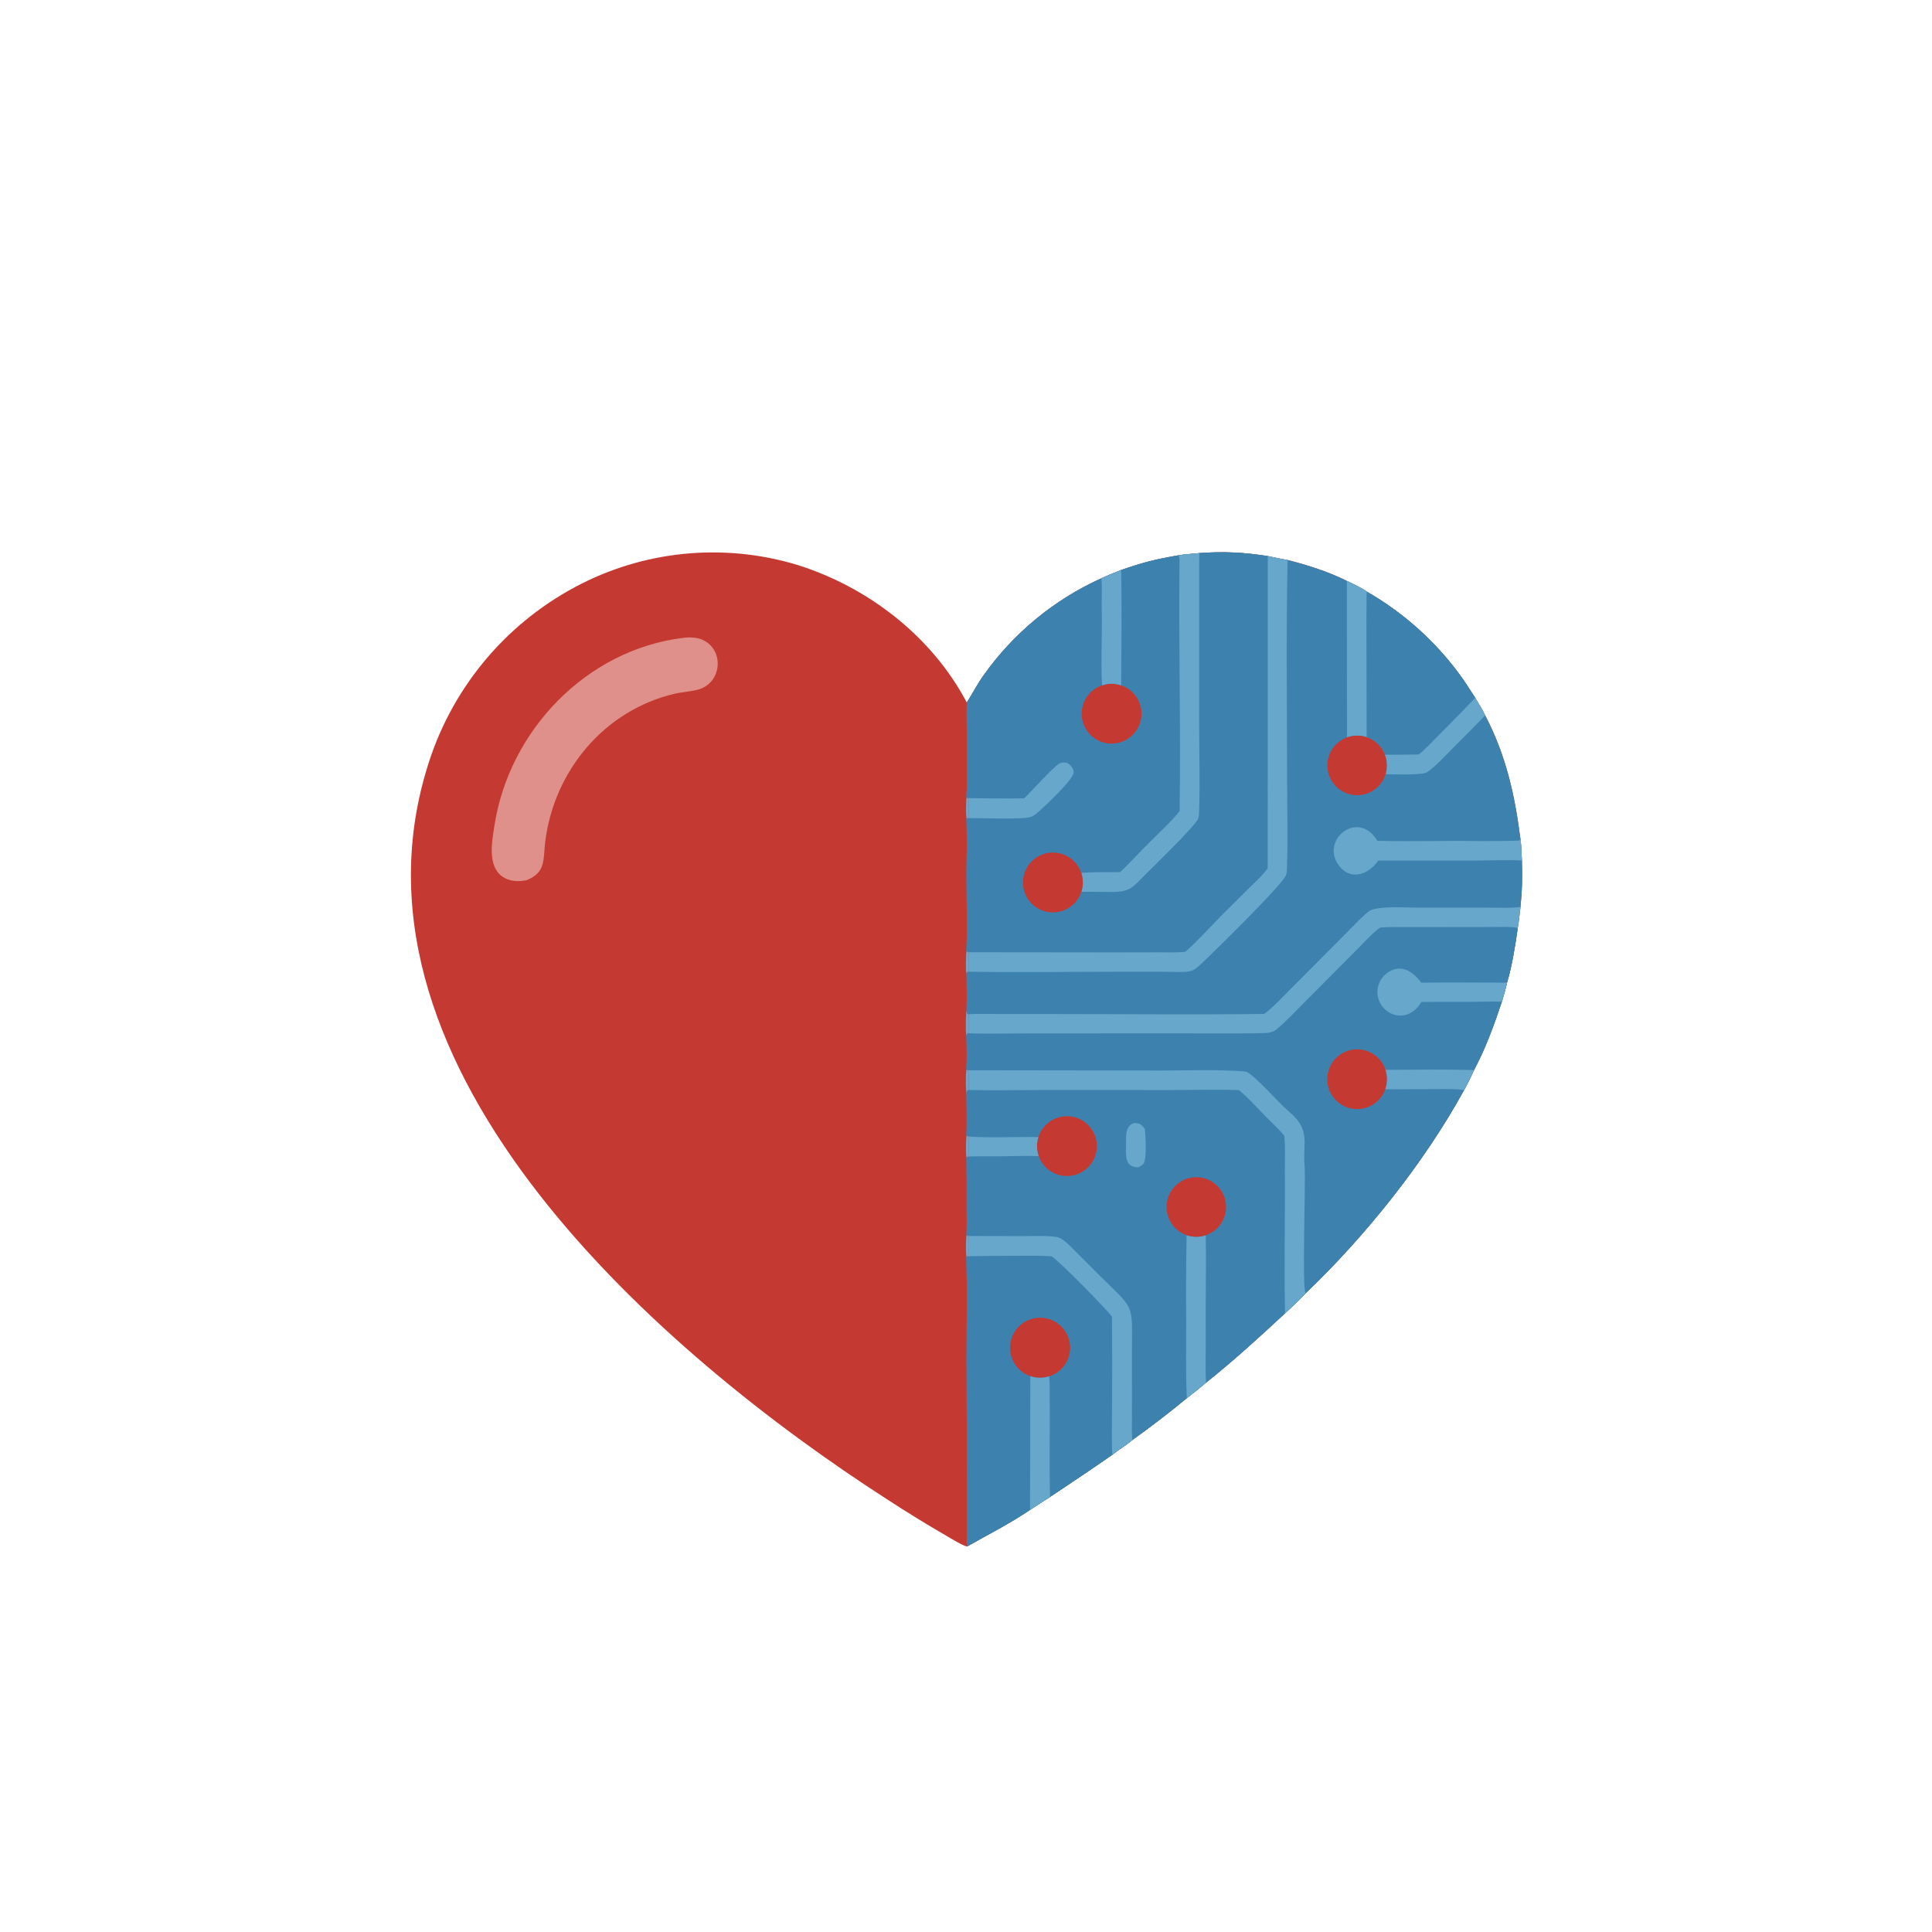
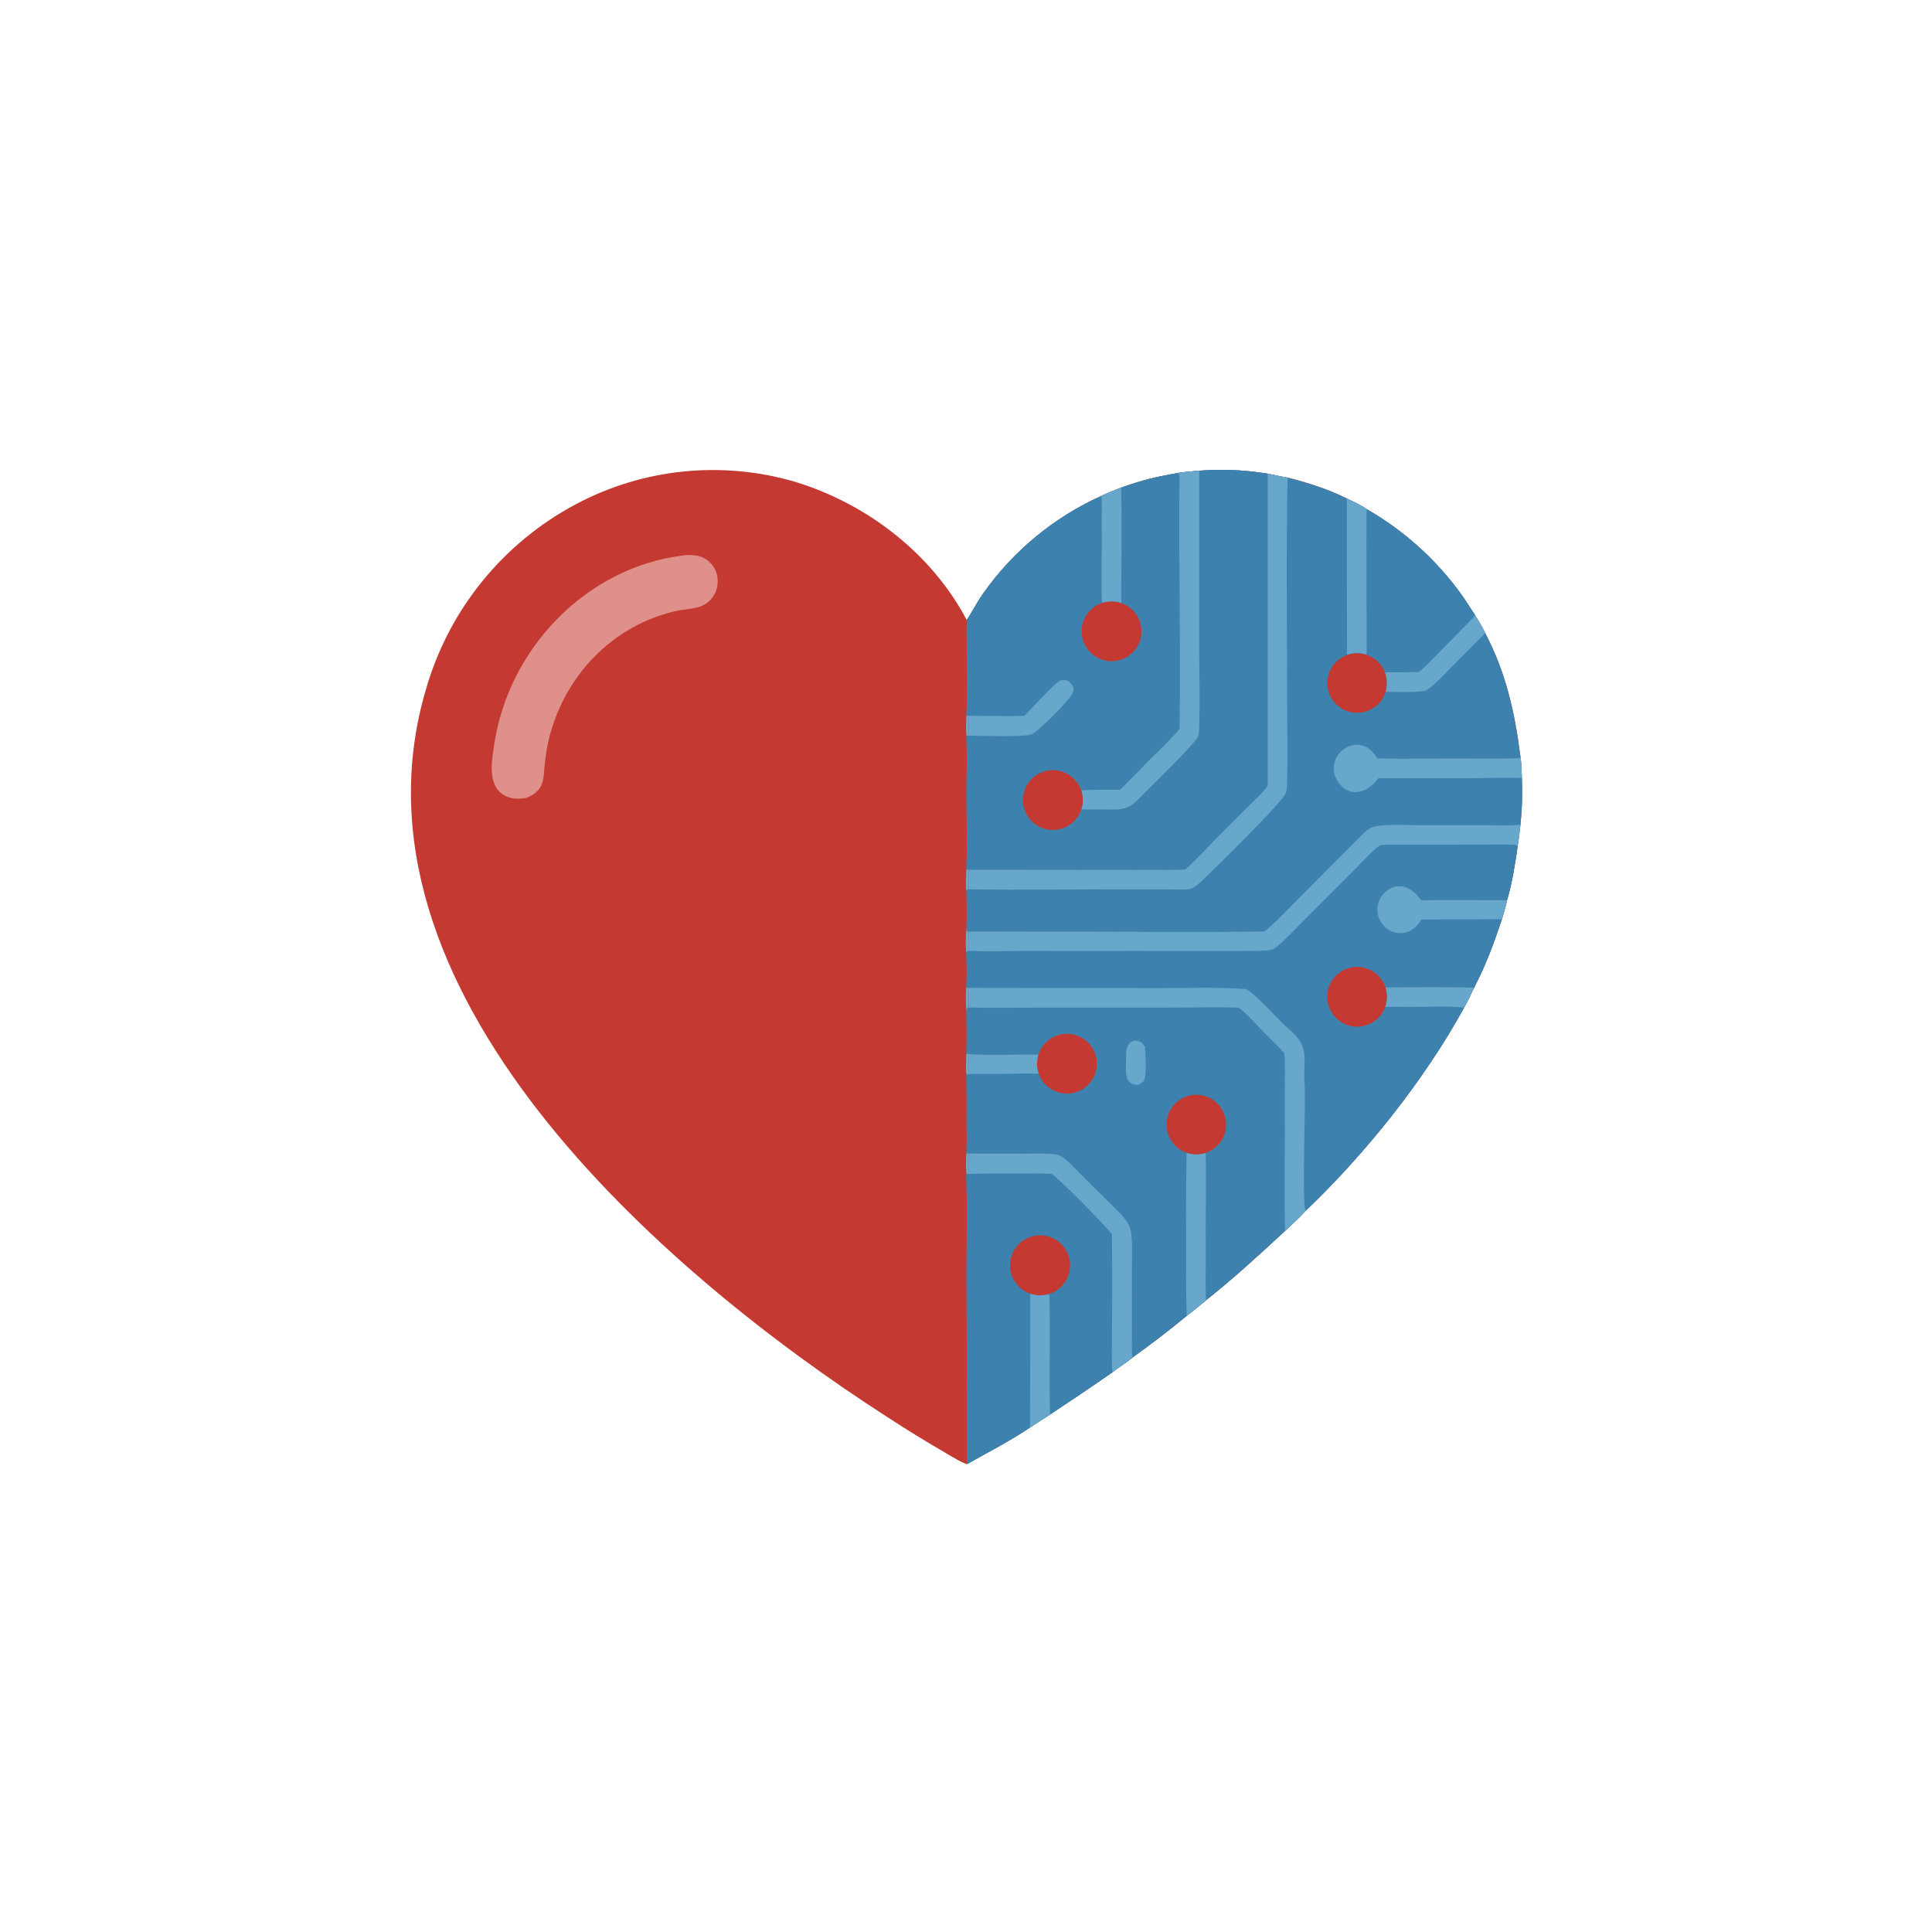
<svg xmlns="http://www.w3.org/2000/svg" viewBox="0 0 1024 1024" role="img" aria-label="Blood pressure monitor">
-   <g transform="translate(512 555.68) scale(0.7) translate(-518 -521.5)">
+   <g transform="translate(512 512) scale(0.7) translate(-518 -521.5)">
    <path fill="#C43A32" d="M694.575 146.49C712.771 145.066 728.459 145.919 746.511 148.72C750.914 149.598 757.177 151.033 761.487 151.687C776.241 155.385 792.761 160.651 806.372 167.514C810.153 169.32 818.531 173.244 821.531 175.672C849.205 191.562 873.24 213.079 892.084 238.834C896.273 244.542 899.71 250.183 903.584 256.08C906.163 260.336 909.047 264.891 911.128 269.375C926.826 299.437 933.537 329.333 937.766 362.649C938.596 367.712 938.566 374.046 938.931 379.232C939.348 391.957 939.174 401.647 937.834 414.405C937.116 419.633 936.688 425.229 935.759 430.355C934.066 442.699 931.312 459.804 927.656 471.698C926.626 476.554 925.139 481.377 923.753 486.15C917.85 503.859 911.429 521.414 902.657 537.949C900.109 543.515 898.101 547.689 895.12 553.048C865.114 607.858 820.424 663.692 775.116 706.928C770.039 712.356 765.031 717.063 759.584 722.066C740.145 740.102 720.501 758.096 699.732 774.602C694.861 778.769 690.272 782.389 685.198 786.315C671.871 797.325 658.16 807.862 644.09 817.906C639.605 821.763 633.565 825.33 628.863 829.1C612.769 840.305 597.908 850.27 581.672 861.052C576.662 864.354 571.451 867.545 566.501 870.871C551.256 881.235 534.746 889.54 518.847 898.578C516.25 898.506 505.998 892.204 503.257 890.603C487.972 881.758 472.928 872.502 458.142 862.845C288.564 753.736 40.452 538.965 109.588 310.321C127.073 251.026 167.626 201.229 222.152 172.1C273.479 144.619 333.582 138.52 389.383 155.13C443.4 171.782 492.029 209.277 518.565 259.529C522.921 253.119 525.922 246.594 531.005 239.462C553.693 207.269 584.599 181.749 620.503 165.561C625.261 163.305 630.55 161.262 635.452 159.261C652.699 153.325 660.663 151.337 678.612 148.2C680.107 147.726 692.305 146.694 694.575 146.49Z" />
    <path fill="#3D82AF" d="M694.575 146.49C712.771 145.066 728.459 145.919 746.511 148.72C750.914 149.598 757.177 151.033 761.487 151.687C776.241 155.385 792.761 160.651 806.372 167.514C810.153 169.32 818.531 173.244 821.531 175.672C849.205 191.562 873.24 213.079 892.084 238.834C896.273 244.542 899.71 250.183 903.584 256.08C906.163 260.336 909.047 264.891 911.128 269.375C926.826 299.437 933.537 329.333 937.766 362.649C938.596 367.712 938.566 374.046 938.931 379.232C939.348 391.957 939.174 401.647 937.834 414.405C937.116 419.633 936.688 425.229 935.759 430.355C934.066 442.699 931.312 459.804 927.656 471.698C926.626 476.554 925.139 481.377 923.753 486.15C917.85 503.859 911.429 521.414 902.657 537.949C900.109 543.515 898.101 547.689 895.12 553.048C865.114 607.858 820.424 663.692 775.116 706.928C770.039 712.356 765.031 717.063 759.584 722.066C740.145 740.102 720.501 758.096 699.732 774.602C694.861 778.769 690.272 782.389 685.198 786.315C671.871 797.325 658.16 807.862 644.09 817.906C639.605 821.763 633.565 825.33 628.863 829.1C612.769 840.305 597.908 850.27 581.672 861.052C576.662 864.354 571.451 867.545 566.501 870.871C551.256 881.235 534.746 889.54 518.847 898.578L518.458 755.24C518.452 730.206 518.912 704.072 518.329 679.145L519.197 678.845C520.787 677.171 520.183 666.458 520.145 663.537L518.284 663.207C518.76 658.024 518.483 647.313 518.487 641.685C518.566 629.075 518.508 616.464 518.313 603.854L519.814 603.333C520.302 599.192 520.116 592.569 520.12 588.229L518.29 587.699C518.705 577.863 518.428 567.007 518.369 557.093C518.377 555.52 518.282 554.89 518.83 553.389L520.029 552.952C520.217 548.17 520.07 542.865 520.036 538.041L518.246 537.877C518.733 529.822 518.567 520.081 518.255 511.992C518.725 510.385 518.287 511.004 519.512 510.003C520.514 507.395 520.376 498.434 519.878 495.652L518.743 494.935L518.272 492.735C518.784 484.419 518.478 473.298 518.292 464.877L518.696 463.827L520.051 463.375C520.107 460.324 520.376 451.428 519.973 448.676L518.275 448.126C519.259 425.311 518.011 401.704 518.478 378.806C518.687 368.523 518.665 357.565 518.314 347.297L519.983 347.101C520.253 342.378 520.124 336.819 520.13 332.033L518.312 331.883C519.451 309.762 518.264 282.215 518.565 259.529C522.921 253.119 525.922 246.594 531.005 239.462C553.693 207.269 584.599 181.749 620.503 165.561C625.261 163.305 630.55 161.262 635.452 159.261C652.699 153.325 660.663 151.337 678.612 148.2C680.107 147.726 692.305 146.694 694.575 146.49Z" />
    <path fill="#3D82AF" d="M520.029 552.952C537.127 553.405 555.607 553.007 572.851 553.007L673.281 553.017C688.923 553.017 709.22 552.431 724.533 553.073C729.819 556.853 739.388 567.397 744.16 572.319C748.298 576.587 755.189 583.028 758.875 587.317C759.985 595.012 759.373 605.501 759.438 613.403C759.737 649.614 758.782 685.869 759.584 722.066C740.145 740.102 720.501 758.096 699.732 774.602C694.861 778.769 690.272 782.389 685.198 786.315C671.871 797.325 658.16 807.862 644.09 817.906C639.605 821.763 633.565 825.33 628.863 829.1C612.769 840.305 597.908 850.27 581.672 861.052C576.662 864.354 571.451 867.545 566.501 870.871C551.256 881.235 534.746 889.54 518.847 898.578L518.458 755.24C518.452 730.206 518.912 704.072 518.329 679.145L519.197 678.845C520.787 677.171 520.183 666.458 520.145 663.537L518.284 663.207C518.76 658.024 518.483 647.313 518.487 641.685C518.566 629.075 518.508 616.464 518.313 603.854L519.814 603.333C520.302 599.192 520.116 592.569 520.12 588.229L518.29 587.699C518.705 577.863 518.428 567.007 518.369 557.093C518.377 555.52 518.282 554.89 518.83 553.389L520.029 552.952Z" />
    <path fill="#3D82AF" d="M519.197 678.845C532.254 678.58 545.315 678.473 558.375 678.525C565.889 678.521 575.593 678.285 582.94 678.955C588.657 682.624 624.148 718.551 628.533 724.646C628.745 748.571 628.756 772.497 628.568 796.421C628.551 801.574 628.191 825.084 628.863 829.1C612.769 840.305 597.908 850.27 581.672 861.052C576.662 864.354 571.451 867.545 566.501 870.871C551.256 881.235 534.746 889.54 518.847 898.578L518.458 755.24C518.452 730.206 518.912 704.072 518.329 679.145L519.197 678.845Z" />
    <path fill="#C43A32" d="M566.704 769.659C556.14 766.035 549.77 755.278 551.671 744.273C553.572 733.268 563.182 725.271 574.349 725.401C585.516 725.53 594.938 733.748 596.582 744.795C598.227 755.841 591.609 766.447 580.964 769.825C576.316 771.3 571.316 771.242 566.704 769.659Z" />
    <path fill="#68A7CC" d="M566.704 769.659C571.316 771.242 576.316 771.3 580.964 769.825C581.523 775.563 581.31 781.298 581.379 787.053C581.673 811.656 580.889 836.476 581.672 861.052C576.662 864.354 571.451 867.545 566.501 870.871L566.704 769.659Z" />
    <path fill="#68A7CC" d="M520.145 663.537L559.753 663.634C567.739 663.639 579.485 663.075 587.269 664.403C590.381 664.934 595.235 669.503 597.606 671.886L618.83 693.154C646.293 720.262 643.676 713.681 643.65 751.587L643.641 801.028C643.626 803.691 643.369 815.867 644.09 817.906C639.605 821.763 633.565 825.33 628.863 829.1C628.191 825.084 628.551 801.574 628.568 796.421C628.756 772.497 628.745 748.571 628.533 724.646C624.148 718.551 588.657 682.624 582.94 678.955C575.593 678.285 565.889 678.521 558.375 678.525C545.315 678.473 532.254 678.58 519.197 678.845C520.787 677.171 520.183 666.458 520.145 663.537Z" />
    <path fill="#68A7CC" d="M685.038 662.888C689.722 664.499 694.806 664.524 699.505 662.958C700.018 688.392 699.252 714.394 699.511 739.876C699.627 751.209 699.13 763.392 699.732 774.602C694.861 778.769 690.272 782.389 685.198 786.315C684.35 767.597 684.737 747.982 684.732 729.18C684.541 707.082 684.643 684.983 685.038 662.888Z" />
    <path fill="#C43A32" d="M572.812 588.617C576.175 578.031 586.716 571.443 597.705 573.058C608.695 574.673 616.894 584.015 617.07 595.121C617.246 606.228 609.346 615.824 598.413 617.786C587.48 619.748 576.736 613.497 573.04 603.022C571.399 598.373 571.319 593.316 572.812 588.617Z" />
    <path fill="#C43A32" d="M685.038 662.888C674.597 659.297 668.292 648.674 670.139 637.789C671.986 626.903 681.442 618.955 692.483 619.008C703.524 619.062 712.903 627.1 714.645 638.003C716.387 648.906 709.98 659.467 699.505 662.958C694.806 664.524 689.722 664.499 685.038 662.888Z" />
    <path fill="#68A7CC" d="M520.12 588.229C535.737 589.378 556.815 588.351 572.812 588.617C571.319 593.316 571.399 598.373 573.04 603.022C563.641 602.691 552.58 603.106 543.035 603.214C535.71 603.297 526.897 603.065 519.814 603.333C520.302 599.192 520.116 592.569 520.12 588.229Z" />
    <path fill="#68A7CC" d="M645.079 578.017C649.743 578.092 650.468 578.787 653.427 582.345C653.99 588.367 654.689 601.043 653.211 606.937C652.575 609.476 650.583 610.45 648.399 611.465C638.693 611.733 638.888 603.29 639.157 595.699C639.384 589.3 637.838 580.629 645.079 578.017Z" />
    <path fill="#3D82AF" d="M694.575 146.49C712.771 145.066 728.459 145.919 746.511 148.72L746.456 385.041C743.516 389.593 736.192 396.293 732.062 400.368L712.783 419.537C705.711 426.642 690.709 442.937 683.975 448.404C677.637 448.992 669.783 448.734 663.251 448.738L629.201 448.795L519.973 448.676L518.275 448.126C519.259 425.311 518.011 401.704 518.478 378.806C518.687 368.523 518.665 357.565 518.314 347.297L519.983 347.101C520.253 342.378 520.124 336.819 520.13 332.033L518.312 331.883C519.451 309.762 518.264 282.215 518.565 259.529C522.921 253.119 525.922 246.594 531.005 239.462C553.693 207.269 584.599 181.749 620.503 165.561C625.261 163.305 630.55 161.262 635.452 159.261C652.699 153.325 660.663 151.337 678.612 148.2C680.107 147.726 692.305 146.694 694.575 146.49Z" />
    <path fill="#68A7CC" d="M678.612 148.2C680.107 147.726 692.305 146.694 694.575 146.49L694.55 276.711C694.546 298.251 695.248 320.053 694.503 341.57C694.435 343.53 694.496 346.021 693.66 347.81C690.907 353.702 659.963 383.693 653.432 390.224C644.204 399.453 642.446 403.047 628.528 403.025L605.346 402.879C606.856 398.239 606.828 393.235 605.267 388.612C613.025 387.867 626.452 388.132 634.602 388.026C639.291 383.849 648.804 373.789 653.598 368.835C659.996 362.224 675.111 348.256 679.74 341.79C680.748 279.361 678.946 216.375 679.654 153.899C679.677 151.888 680.021 149.575 678.612 148.2Z" />
    <path fill="#C43A32" d="M605.346 402.879C601.904 413.462 591.29 419.983 580.293 418.271C569.297 416.559 561.168 407.12 561.106 395.991C561.044 384.862 569.068 375.333 580.045 373.499C591.022 371.664 601.707 378.067 605.267 388.612C606.828 393.235 606.856 398.239 605.346 402.879Z" />
    <path fill="#C43A32" d="M621.002 246.584C625.702 245.007 630.789 245.015 635.484 246.607C645.994 250.17 652.376 260.821 650.562 271.769C648.747 282.717 639.27 290.74 628.173 290.722C617.076 290.704 607.624 282.652 605.845 271.698C604.065 260.745 610.481 250.114 621.002 246.584Z" />
    <path fill="#68A7CC" d="M562.133 332.146C567.445 326.811 583.826 308.746 588.389 306.006C589.57 305.297 590.768 305.028 592.136 305.019C594.148 305.005 595.406 305.543 596.826 306.985C598.217 308.397 599.53 310.356 599.506 312.425C599.443 317.827 578.385 337.463 573.293 341.99C571.5 343.584 569.419 345.417 567.129 346.199C560.921 348.32 528.872 347.083 519.983 347.101C520.253 342.378 520.124 336.819 520.13 332.033C533.773 332.123 548.529 332.46 562.133 332.146Z" />
    <path fill="#68A7CC" d="M620.503 165.561C625.261 163.305 630.55 161.262 635.452 159.261C636.079 187.764 635.589 217.982 635.484 246.607C630.789 245.015 625.702 245.007 621.002 246.584C619.947 228.129 621.292 206.856 620.754 188.162C620.567 181.659 621.234 171.74 620.503 165.561Z" />
    <path fill="#3D82AF" d="M831.546 430.015C836.698 429.447 844.195 429.648 849.567 429.643L879.184 429.634L915.253 429.579C918.71 429.575 933.923 429.125 935.759 430.355C934.066 442.699 931.312 459.804 927.656 471.698C926.626 476.554 925.139 481.377 923.753 486.15C917.85 503.859 911.429 521.414 902.657 537.949C900.109 543.515 898.101 547.689 895.12 553.048C865.114 607.858 820.424 663.692 775.116 706.928C770.039 712.356 765.031 717.063 759.584 722.066C758.782 685.869 759.737 649.614 759.438 613.403C759.373 605.501 759.985 595.012 758.875 587.317C755.189 583.028 748.298 576.587 744.16 572.319C739.388 567.397 729.819 556.853 724.533 553.073C709.22 552.431 688.923 553.017 673.281 553.017L572.851 553.007C555.607 553.007 537.127 553.405 520.029 552.952C520.217 548.17 520.07 542.865 520.036 538.041L518.246 537.877C518.733 529.822 518.567 520.081 518.255 511.992C518.725 510.385 518.287 511.004 519.512 510.003C531.972 510.575 548.381 510.128 561.078 510.145L644.631 510.087L709.583 510.112C721.401 510.115 733.425 510.225 745.233 509.833C747.296 509.765 750.824 508.893 752.398 507.627C759.619 501.817 766.92 493.951 773.485 487.354L814.344 446.326C818.762 441.892 826.56 433.295 831.546 430.015Z" />
    <path fill="#68A7CC" d="M520.036 538.041L666.183 538.24C686.829 538.206 708.729 537.384 729.472 538.961C734.437 539.338 756.323 564.265 761.756 568.674C779.561 583.123 772.825 592.836 774.324 609.854C775.449 622.619 772.188 701.409 775.116 706.928C770.039 712.356 765.031 717.063 759.584 722.066C758.782 685.869 759.737 649.614 759.438 613.403C759.373 605.501 759.985 595.012 758.875 587.317C755.189 583.028 748.298 576.587 744.16 572.319C739.388 567.397 729.819 556.853 724.533 553.073C709.22 552.431 688.923 553.017 673.281 553.017L572.851 553.007C555.607 553.007 537.127 553.405 520.029 552.952C520.217 548.17 520.07 542.865 520.036 538.041Z" />
    <path fill="#68A7CC" d="M862.823 486.286C850.864 506.241 827.952 494.198 829.586 477.005C830.076 472.263 832.452 467.916 836.18 464.943C846.417 456.753 856.107 462.72 862.701 471.742C884.136 471.427 906.169 471.695 927.656 471.698C926.626 476.554 925.139 481.377 923.753 486.15C917.357 485.83 908.336 486.175 901.761 486.206L862.823 486.286Z" />
    <path fill="#C43A32" d="M835.453 552.466C831.713 562.877 820.998 569.061 810.112 567.092C799.227 565.122 791.358 555.574 791.504 544.513C791.649 533.452 799.766 524.115 810.7 522.432C821.633 520.749 832.182 527.213 835.647 537.719C837.23 542.519 837.162 547.71 835.453 552.466Z" />
    <path fill="#68A7CC" d="M835.647 537.719C857.411 537.699 881.104 537.244 902.657 537.949C900.109 543.515 898.101 547.689 895.12 553.048C890.787 551.947 872.266 552.301 867.269 552.347L835.453 552.466C837.162 547.71 837.23 542.519 835.647 537.719Z" />
    <path fill="#68A7CC" d="M746.511 148.72C750.914 149.598 757.177 151.033 761.487 151.687C760.327 207.097 761.053 262.68 761.127 318.109C761.156 339.965 761.735 361.997 761.066 383.835C761.001 385.93 760.996 388.672 760.167 390.593C756.907 398.147 708.152 445.969 698.386 455.296C695.794 457.771 691.558 462.194 688.004 462.962C682.608 464.129 675.749 463.449 670.197 463.451L636.308 463.433C598.688 463.398 558.579 464.133 521.126 463.407C520.767 463.399 520.409 463.388 520.051 463.375C520.107 460.324 520.376 451.428 519.973 448.676L629.201 448.795L663.251 448.738C669.783 448.734 677.637 448.992 683.975 448.404C690.709 442.937 705.711 426.642 712.783 419.537L732.062 400.368C736.192 396.293 743.516 389.593 746.456 385.041L746.511 148.72Z" />
    <path fill="#68A7CC" d="M743.768 495.392C748.585 492.372 761.603 478.71 766.093 474.208L806.687 433.421C810.666 429.407 819.313 420.166 823.469 417.418C829.357 413.526 851.044 414.879 858.464 414.885L911.777 414.89C919.11 414.882 930.953 415.476 937.834 414.405C937.116 419.633 936.688 425.229 935.759 430.355C933.923 429.125 918.71 429.575 915.253 429.579L879.184 429.634L849.567 429.643C844.195 429.648 836.698 429.447 831.546 430.015C826.56 433.295 818.762 441.892 814.344 446.326L773.485 487.354C766.92 493.951 759.619 501.817 752.398 507.627C750.824 508.893 747.296 509.765 745.233 509.833C733.425 510.225 721.401 510.115 709.583 510.112L644.631 510.087L561.078 510.145C548.381 510.128 531.972 510.575 519.512 510.003C520.514 507.395 520.376 498.434 519.878 495.652C525.255 495.114 537.058 495.445 542.932 495.448L587.343 495.474C639.067 495.478 692.133 496.074 743.768 495.392Z" />
    <path fill="#3D82AF" d="M821.531 175.672C849.205 191.562 873.24 213.079 892.084 238.834C896.273 244.542 899.71 250.183 903.584 256.08C894.234 265.823 884.795 275.479 875.267 285.049C872.15 288.199 863.895 296.911 860.676 298.957C852.19 299.096 843.703 299.15 835.216 299.121C832.801 292.855 827.721 287.991 821.357 285.85L821.205 209.526C821.146 201.354 821.17 193.182 821.279 185.011C821.313 182.341 821.1 178.117 821.531 175.672Z" />
    <path fill="#68A7CC" d="M830.155 379.299C821.73 391.177 807.746 394.47 799.467 381.736C787.026 362.6 815.548 340.606 829.428 364.31C854.22 364.996 880.133 364.109 905.041 364.49C909.109 364.552 935.064 364.554 937.199 364L937.766 362.649C938.596 367.712 938.566 374.046 938.931 379.232C929.59 378.56 911.856 379.249 901.599 379.303L830.155 379.299Z" />
    <path fill="#68A7CC" d="M806.372 167.514C810.153 169.32 818.531 173.244 821.531 175.672C821.1 178.117 821.313 182.341 821.279 185.011C821.17 193.182 821.146 201.354 821.205 209.526L821.357 285.85C816.528 284.225 811.292 284.283 806.5 286.012L806.372 167.514Z" />
    <path fill="#C43A32" d="M806.5 286.012C811.292 284.283 816.528 284.225 821.357 285.85C827.721 287.991 832.801 292.855 835.216 299.121C837.032 303.834 837.215 309.021 835.735 313.85C832.625 323.994 822.867 330.602 812.294 329.724C801.72 328.845 793.186 320.719 791.792 310.201C790.398 299.683 796.52 289.614 806.5 286.012Z" />
    <path fill="#68A7CC" d="M860.676 298.957C863.895 296.911 872.15 288.199 875.267 285.049C884.795 275.479 894.234 265.823 903.584 256.08C906.163 260.336 909.047 264.891 911.128 269.375C903.098 277.614 895.006 285.794 886.854 293.914C881.996 298.793 872.376 309.17 866.935 312.474C863.32 314.67 840.851 314.028 835.735 313.85C837.215 309.021 837.032 303.834 835.216 299.121C843.703 299.15 852.19 299.096 860.676 298.957Z" />
    <path fill="#77A2C0" d="M518.255 511.992C517.48 506.867 517.918 497.917 518.272 492.735L518.743 494.935L519.878 495.652C520.376 498.434 520.514 507.395 519.512 510.003C518.287 511.004 518.725 510.385 518.255 511.992Z" />
    <path fill="#77A2C0" d="M518.369 557.093C517.809 551.824 517.648 543.072 518.246 537.877L520.036 538.041C520.07 542.865 520.217 548.17 520.029 552.952L518.83 553.389C518.282 554.89 518.377 555.52 518.369 557.093Z" />
    <path fill="#77A2C0" d="M518.292 464.877C517.558 462.197 518.042 451.284 518.275 448.126L519.973 448.676C520.376 451.428 520.107 460.324 520.051 463.375L518.696 463.827L518.292 464.877Z" />
    <path fill="#77A2C0" d="M518.29 587.699L520.12 588.229C520.116 592.569 520.302 599.192 519.814 603.333L518.313 603.854C517.696 601.633 518.043 590.308 518.29 587.699Z" />
    <path fill="#77A2C0" d="M518.284 663.207L520.145 663.537C520.183 666.458 520.787 677.171 519.197 678.845L518.329 679.145C517.76 676.145 517.926 666.332 518.284 663.207Z" />
    <path fill="#77A2C0" d="M518.312 331.883L520.13 332.033C520.124 336.819 520.253 342.378 519.983 347.101L518.314 347.297C517.774 342.925 518.06 336.331 518.312 331.883Z" />
    <path fill="#E0908A" d="M303.577 210.685C308.045 210.007 314.207 210.227 318.233 211.99C334.916 219.296 333.513 243.685 316.287 249.462C310.23 251.351 303.606 251.495 297.456 252.935C243.993 265.454 205.804 311.593 199.345 365.511C197.788 378.509 200.003 388.407 185.174 394.153L184.492 394.281C178.267 395.399 171.95 395 166.684 391.186C155.521 383.101 159.144 364.453 160.928 352.883C172.028 280.903 230.387 219.791 303.577 210.685Z" />
  </g>
</svg>
